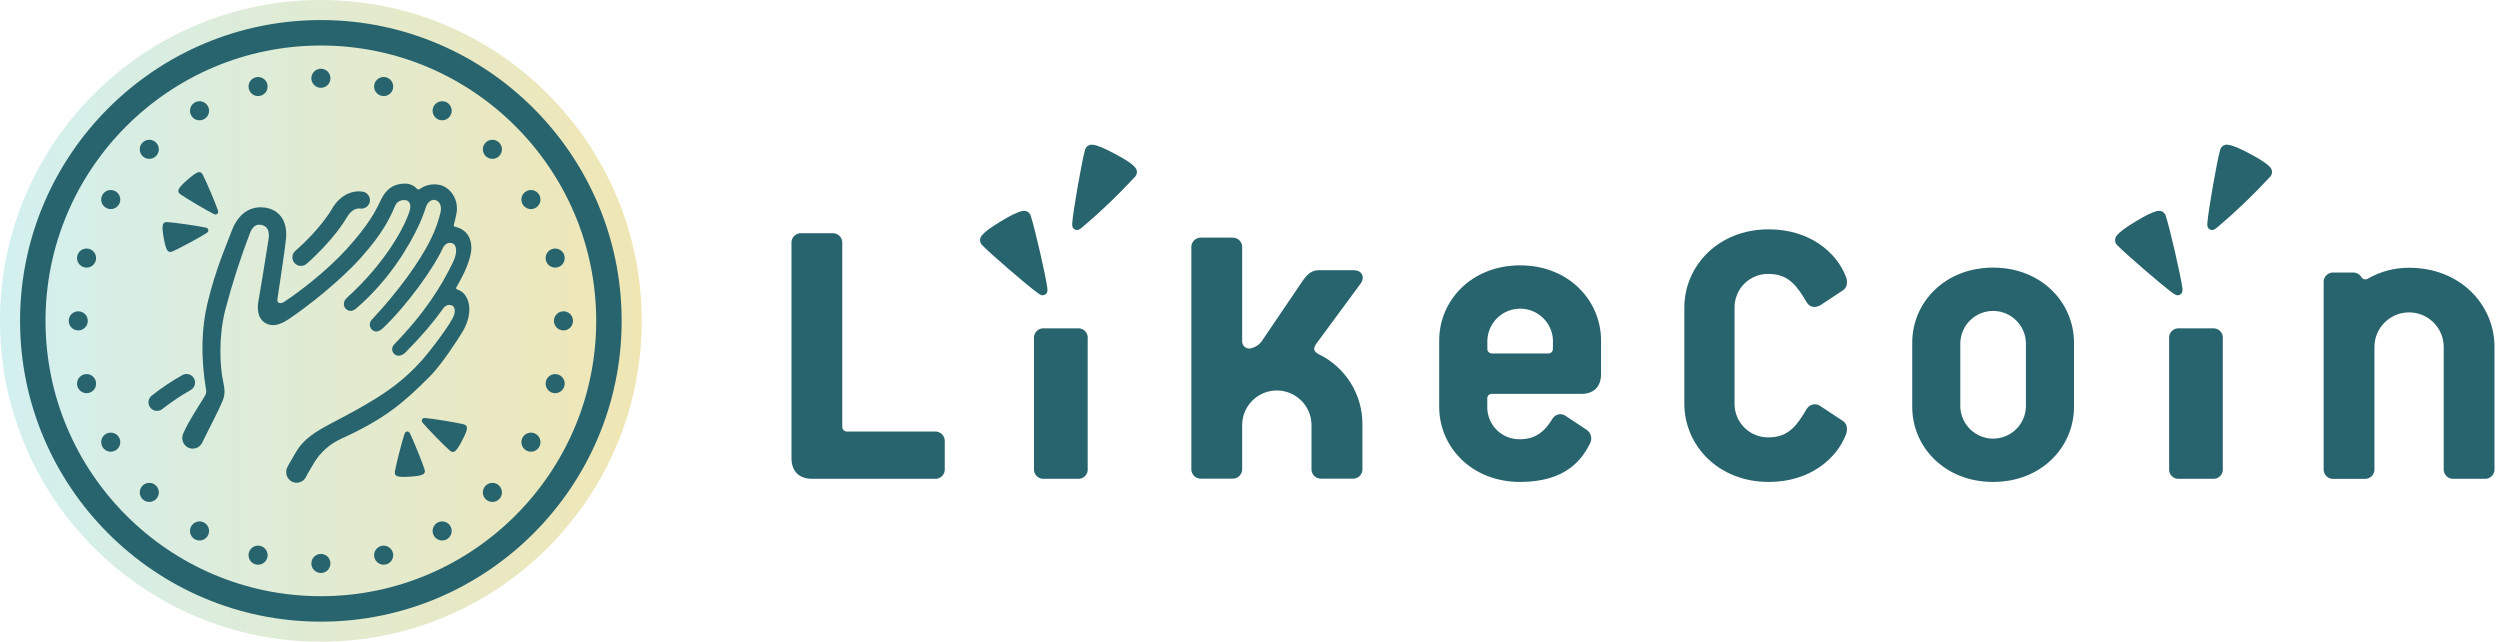
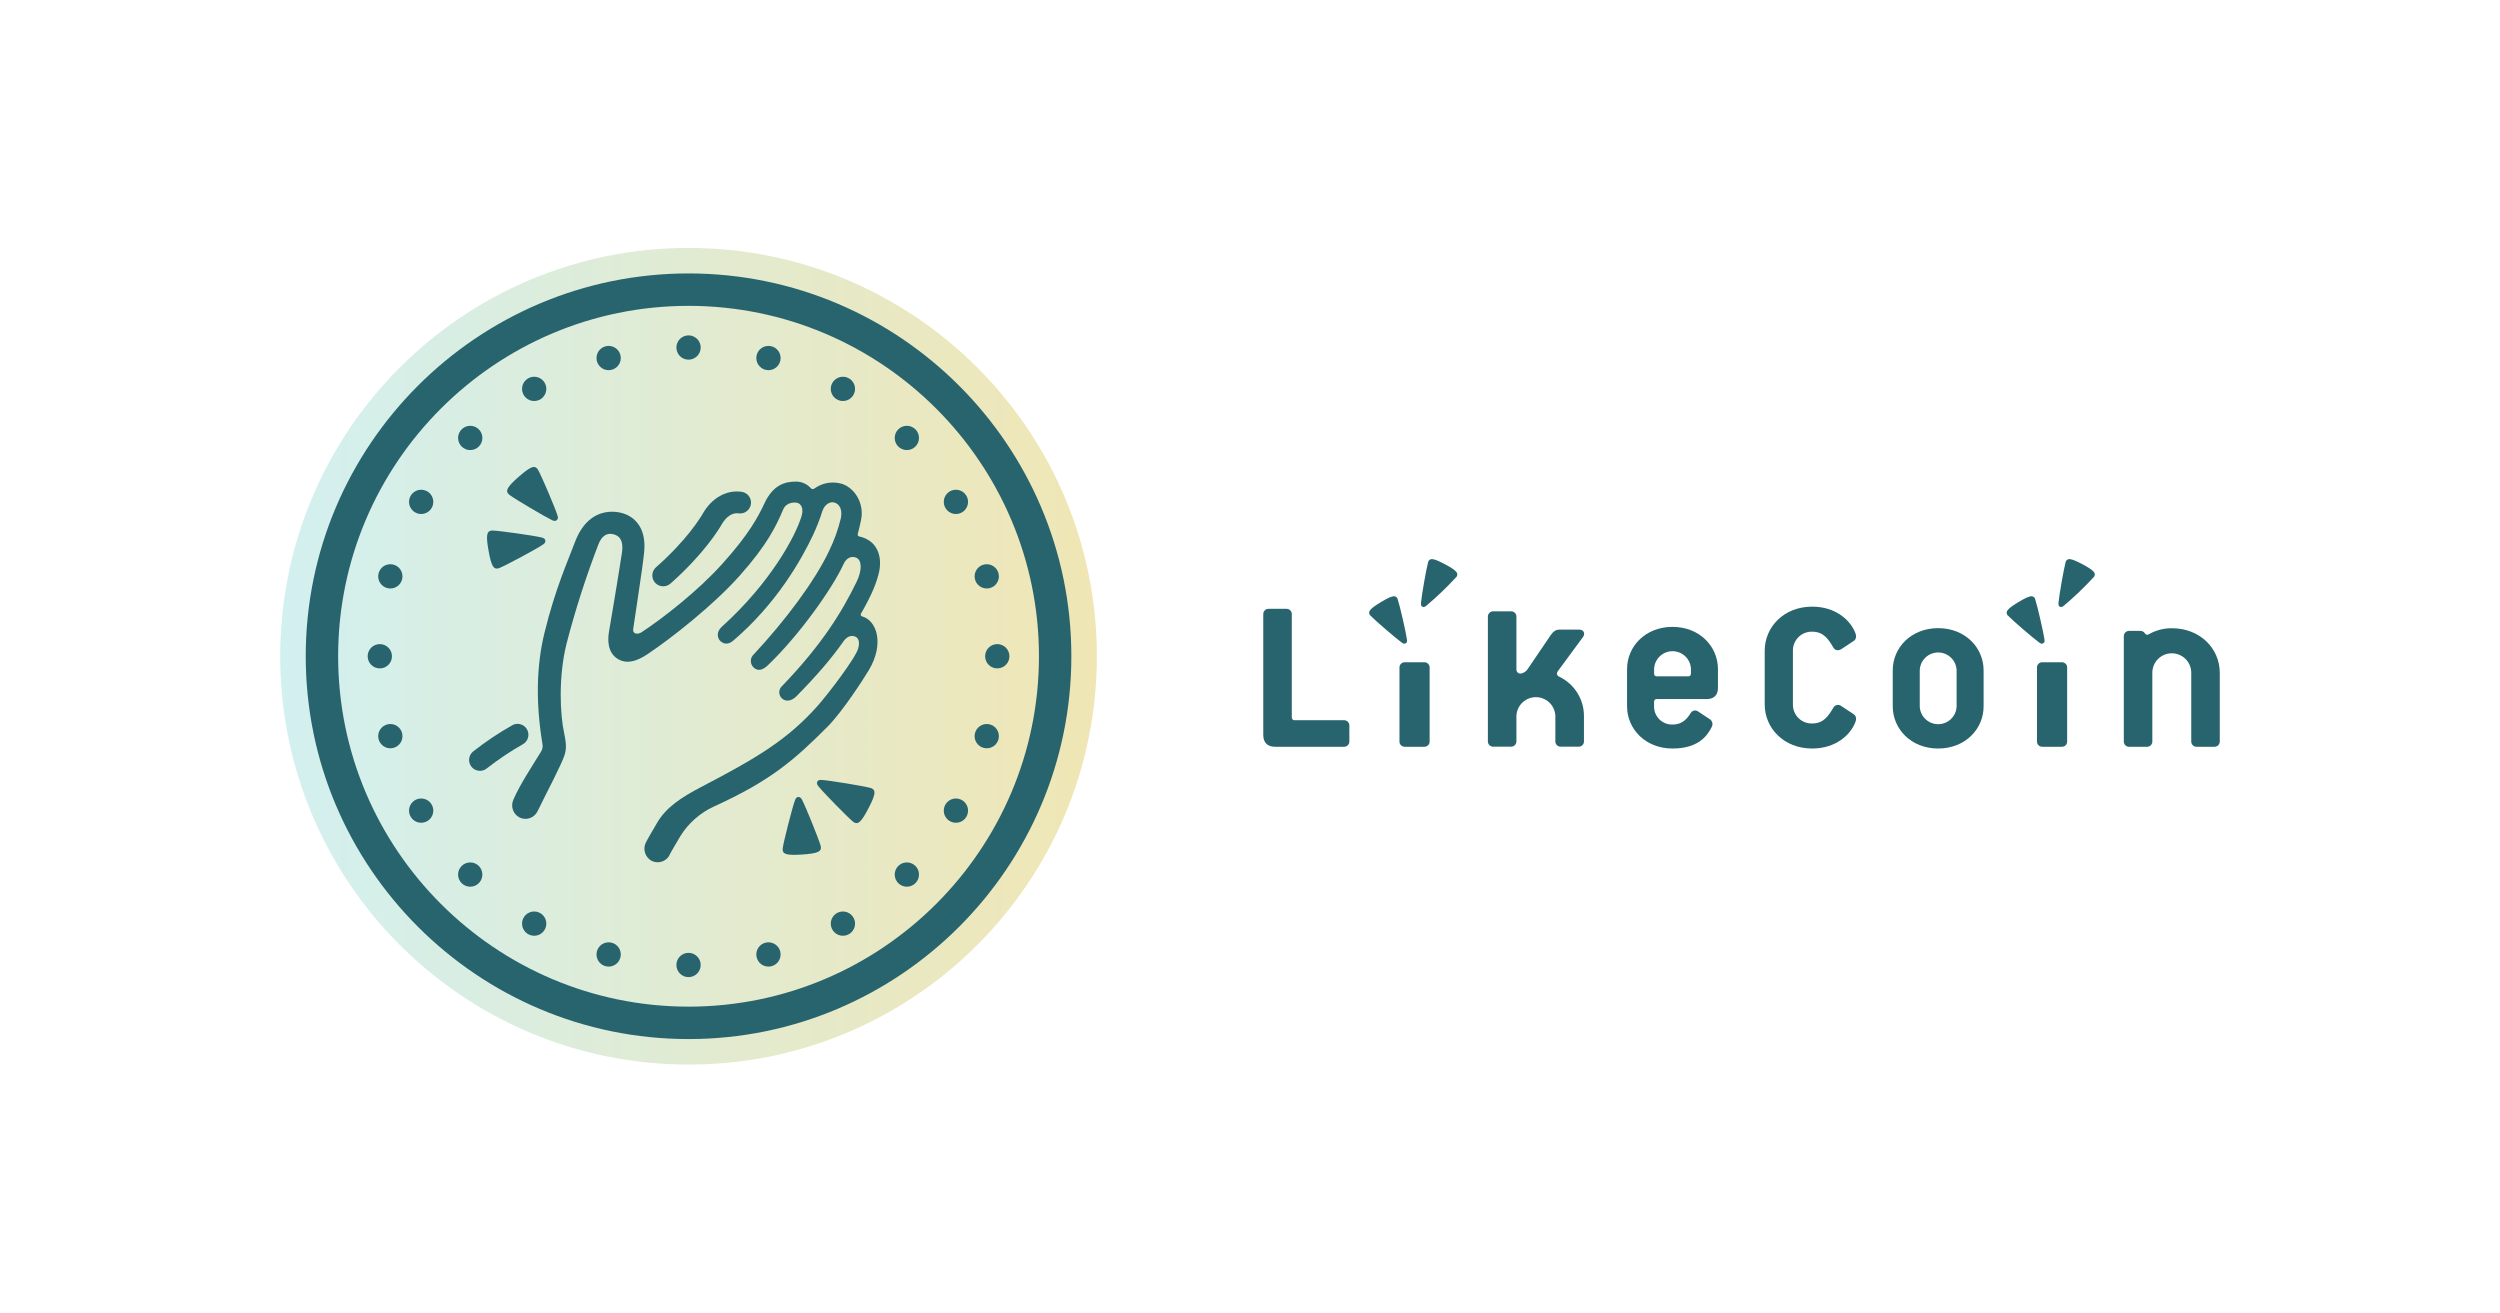
- <svg xmlns="http://www.w3.org/2000/svg" width="187" height="48" viewBox="0 0 187 48" fill="none">
-   <path d="M69.888 32.281H63.39C63.338 32.286 63.285 32.279 63.235 32.262C63.185 32.244 63.14 32.215 63.103 32.178C63.066 32.14 63.037 32.095 63.02 32.045C63.002 31.995 62.996 31.942 63.002 31.89V18.225C63.013 18.119 63 18.013 62.965 17.913C62.929 17.814 62.872 17.723 62.797 17.648C62.722 17.573 62.631 17.517 62.531 17.481C62.431 17.446 62.325 17.434 62.219 17.445H59.983C59.878 17.434 59.771 17.446 59.672 17.481C59.572 17.516 59.481 17.573 59.407 17.648C59.332 17.723 59.275 17.814 59.239 17.913C59.204 18.013 59.192 18.12 59.203 18.225V34.254C59.203 35.247 59.758 35.816 60.765 35.816H69.888C69.993 35.827 70.1 35.815 70.2 35.779C70.299 35.744 70.39 35.687 70.465 35.612C70.54 35.538 70.597 35.447 70.632 35.347C70.667 35.248 70.679 35.141 70.668 35.036V33.06C70.679 32.955 70.667 32.849 70.632 32.749C70.597 32.649 70.54 32.559 70.465 32.484C70.39 32.409 70.299 32.352 70.2 32.317C70.1 32.282 69.993 32.269 69.888 32.281V32.281Z" fill="#28646E" />
-   <path d="M165.506 24.559H163.009C162.905 24.55 162.8 24.564 162.703 24.6C162.605 24.636 162.516 24.693 162.444 24.768C162.371 24.843 162.316 24.933 162.283 25.032C162.25 25.13 162.239 25.235 162.251 25.339V35.036C162.239 35.139 162.25 35.244 162.283 35.343C162.316 35.442 162.371 35.532 162.444 35.606C162.516 35.681 162.605 35.739 162.703 35.775C162.8 35.811 162.905 35.825 163.009 35.815H165.506C165.61 35.825 165.714 35.811 165.812 35.775C165.91 35.739 165.998 35.681 166.071 35.606C166.144 35.532 166.199 35.442 166.233 35.343C166.267 35.244 166.278 35.139 166.266 35.036V25.339C166.278 25.235 166.267 25.13 166.233 25.031C166.199 24.933 166.144 24.843 166.071 24.768C165.998 24.693 165.91 24.636 165.812 24.6C165.714 24.564 165.61 24.55 165.506 24.559Z" fill="#28646E" />
-   <path d="M163.078 22.032C163.291 21.904 163.258 21.682 163.236 21.507C163.125 20.644 162.276 16.96 162.015 16.205C162.003 16.134 161.977 16.066 161.937 16.006C161.897 15.945 161.846 15.894 161.785 15.854C161.725 15.815 161.657 15.788 161.585 15.777C161.514 15.765 161.441 15.768 161.371 15.786C161.002 15.858 160.522 16.097 159.768 16.552C159.013 17.007 158.575 17.32 158.342 17.614C158.293 17.668 158.257 17.731 158.234 17.8C158.211 17.868 158.203 17.941 158.209 18.012C158.216 18.084 158.237 18.154 158.272 18.217C158.306 18.281 158.354 18.336 158.411 18.38C158.966 18.963 161.824 21.432 162.537 21.929C162.681 22.029 162.861 22.165 163.072 22.034L163.078 22.032Z" fill="#28646E" />
-   <path d="M165.302 17.162C165.521 17.279 165.693 17.134 165.832 17.026C167.218 15.854 168.531 14.599 169.764 13.267C169.819 13.22 169.863 13.162 169.895 13.097C169.926 13.032 169.944 12.961 169.947 12.889C169.95 12.817 169.938 12.745 169.911 12.678C169.885 12.61 169.845 12.549 169.794 12.498C169.545 12.221 169.092 11.927 168.315 11.513C167.539 11.1 167.045 10.883 166.673 10.831C166.602 10.817 166.529 10.818 166.458 10.833C166.388 10.849 166.321 10.879 166.262 10.921C166.204 10.963 166.155 11.018 166.118 11.08C166.081 11.142 166.058 11.211 166.049 11.283C165.829 12.051 165.177 15.775 165.114 16.643C165.1 16.818 165.078 17.04 165.297 17.159L165.302 17.162Z" fill="#28646E" />
-   <path d="M80.602 24.559H78.105C78.001 24.55 77.896 24.564 77.798 24.6C77.701 24.636 77.612 24.693 77.539 24.768C77.466 24.843 77.411 24.933 77.377 25.031C77.344 25.13 77.332 25.235 77.344 25.339V35.036C77.332 35.139 77.344 35.244 77.377 35.343C77.411 35.442 77.466 35.532 77.539 35.606C77.612 35.681 77.701 35.739 77.798 35.775C77.896 35.811 78.001 35.825 78.105 35.815H80.602C80.706 35.825 80.81 35.811 80.908 35.775C81.006 35.739 81.094 35.681 81.166 35.606C81.239 35.532 81.294 35.442 81.328 35.343C81.361 35.244 81.372 35.139 81.359 35.036V25.339C81.372 25.235 81.361 25.13 81.328 25.032C81.294 24.933 81.239 24.843 81.166 24.768C81.094 24.693 81.006 24.636 80.908 24.6C80.81 24.564 80.706 24.55 80.602 24.559V24.559Z" fill="#28646E" />
-   <path d="M78.179 22.032C78.393 21.904 78.357 21.682 78.335 21.507C78.227 20.644 77.377 16.96 77.117 16.205C77.104 16.134 77.078 16.066 77.038 16.006C76.998 15.946 76.947 15.895 76.886 15.855C76.826 15.816 76.758 15.79 76.687 15.778C76.616 15.766 76.543 15.769 76.473 15.786C76.104 15.858 75.621 16.097 74.869 16.552C74.117 17.007 73.676 17.32 73.443 17.614C73.395 17.668 73.358 17.731 73.335 17.8C73.313 17.868 73.304 17.941 73.311 18.012C73.317 18.084 73.338 18.154 73.373 18.217C73.408 18.281 73.455 18.336 73.513 18.38C74.067 18.963 76.925 21.432 77.638 21.929C77.783 22.029 77.96 22.165 78.174 22.034L78.179 22.032Z" fill="#28646E" />
-   <path d="M80.396 17.162C80.615 17.279 80.787 17.134 80.926 17.026C82.312 15.854 83.625 14.599 84.858 13.267C84.913 13.22 84.957 13.162 84.989 13.097C85.02 13.032 85.038 12.961 85.04 12.889C85.043 12.816 85.031 12.744 85.004 12.677C84.977 12.61 84.937 12.549 84.885 12.498C84.638 12.221 84.186 11.927 83.406 11.513C82.627 11.1 82.138 10.883 81.767 10.831C81.696 10.817 81.623 10.818 81.552 10.833C81.481 10.849 81.415 10.879 81.356 10.921C81.298 10.963 81.249 11.018 81.212 11.08C81.175 11.142 81.151 11.211 81.142 11.283C80.923 12.051 80.271 15.775 80.207 16.643C80.194 16.818 80.171 17.04 80.391 17.159L80.396 17.162Z" fill="#28646E" />
-   <path d="M101.119 35.802H98.88C98.775 35.813 98.668 35.801 98.568 35.766C98.469 35.73 98.378 35.673 98.303 35.599C98.228 35.524 98.171 35.433 98.136 35.333C98.101 35.234 98.089 35.127 98.1 35.022V31.718C98.078 31.045 97.795 30.407 97.311 29.938C96.828 29.47 96.18 29.208 95.507 29.208C94.834 29.208 94.187 29.47 93.703 29.938C93.219 30.407 92.936 31.045 92.914 31.718V35.022C92.925 35.127 92.912 35.234 92.877 35.334C92.842 35.433 92.784 35.524 92.709 35.599C92.634 35.673 92.543 35.73 92.444 35.766C92.344 35.801 92.237 35.813 92.132 35.802H89.896C89.79 35.813 89.684 35.801 89.584 35.766C89.484 35.73 89.393 35.673 89.318 35.599C89.243 35.524 89.186 35.433 89.15 35.334C89.115 35.234 89.102 35.127 89.113 35.022V18.558C89.102 18.452 89.115 18.346 89.151 18.246C89.186 18.146 89.243 18.055 89.318 17.98C89.393 17.905 89.484 17.848 89.584 17.813C89.684 17.777 89.79 17.765 89.896 17.775H92.132C92.237 17.764 92.344 17.776 92.444 17.812C92.544 17.847 92.635 17.904 92.71 17.979C92.785 18.054 92.843 18.145 92.878 18.245C92.913 18.346 92.926 18.452 92.914 18.558V25.539C92.914 25.61 92.929 25.682 92.957 25.748C92.985 25.814 93.026 25.874 93.078 25.923C93.13 25.973 93.191 26.012 93.259 26.037C93.326 26.063 93.397 26.074 93.469 26.071C93.675 26.041 93.871 25.964 94.043 25.847C94.215 25.73 94.358 25.577 94.463 25.397L97.473 20.958C97.836 20.456 98.15 20.211 98.647 20.211H101.271C101.826 20.211 102.123 20.672 101.804 21.169L98.43 25.75C98.253 26.027 98.216 26.282 98.644 26.496C99.623 26.971 100.449 27.713 101.026 28.636C101.604 29.559 101.91 30.626 101.909 31.715V35.019C101.922 35.126 101.909 35.233 101.874 35.335C101.838 35.436 101.78 35.527 101.704 35.603C101.628 35.678 101.536 35.735 101.434 35.77C101.333 35.804 101.225 35.815 101.119 35.802V35.802Z" fill="#28646E" />
-   <path d="M113.704 19.848C110.075 19.848 107.652 22.47 107.652 25.461V30.436C107.652 33.427 110.075 36.049 113.704 36.049C117.011 36.049 118.279 34.486 118.925 33.185C119.017 33.021 119.047 32.829 119.01 32.644C118.973 32.46 118.871 32.294 118.723 32.178L117.144 31.135C117.069 31.073 116.982 31.029 116.889 31.004C116.795 30.979 116.697 30.974 116.602 30.99C116.507 31.006 116.416 31.043 116.335 31.097C116.255 31.151 116.188 31.222 116.137 31.304C115.499 32.378 114.75 32.855 113.704 32.855C113.382 32.864 113.062 32.807 112.762 32.689C112.463 32.571 112.19 32.394 111.961 32.168C111.732 31.942 111.55 31.672 111.428 31.375C111.305 31.077 111.244 30.758 111.248 30.436V29.831C111.243 29.781 111.249 29.73 111.266 29.683C111.283 29.636 111.31 29.593 111.346 29.557C111.381 29.522 111.424 29.495 111.472 29.478C111.519 29.462 111.57 29.456 111.62 29.462H118.279C119.22 29.462 119.758 28.924 119.758 27.983V25.461C119.752 22.47 117.333 19.848 113.704 19.848ZM116.156 26.066C116.162 26.116 116.156 26.166 116.14 26.214C116.123 26.261 116.097 26.305 116.061 26.34C116.026 26.376 115.983 26.403 115.935 26.42C115.888 26.437 115.837 26.443 115.787 26.438H111.626C111.575 26.443 111.525 26.437 111.477 26.42C111.43 26.403 111.387 26.376 111.351 26.34C111.315 26.305 111.288 26.261 111.271 26.214C111.255 26.166 111.248 26.116 111.254 26.066V25.461C111.275 24.824 111.543 24.221 112.001 23.778C112.459 23.335 113.071 23.088 113.708 23.088C114.345 23.088 114.957 23.335 115.415 23.778C115.873 24.221 116.141 24.824 116.162 25.461L116.156 26.066Z" fill="#28646E" />
-   <path d="M132.306 20.489C133.851 20.489 134.481 21.507 135.15 22.628C135.394 23.017 135.816 23.05 136.201 22.806L137.85 21.718C138.271 21.441 138.166 20.911 138.06 20.664C137.395 18.943 135.43 17.154 132.306 17.154C128.516 17.154 125.988 19.892 125.988 23.017V30.189C125.988 33.313 128.516 36.049 132.306 36.049C135.43 36.049 137.395 34.259 138.06 32.539C138.166 32.295 138.271 31.767 137.85 31.487L136.201 30.4C136.123 30.335 136.033 30.289 135.935 30.263C135.838 30.236 135.736 30.232 135.636 30.248C135.536 30.265 135.441 30.302 135.358 30.359C135.274 30.415 135.203 30.488 135.15 30.574C134.481 31.698 133.851 32.714 132.306 32.714C131.97 32.722 131.636 32.663 131.324 32.54C131.012 32.416 130.728 32.231 130.489 31.995C130.25 31.76 130.061 31.478 129.933 31.168C129.805 30.857 129.741 30.524 129.745 30.189V23.017C129.741 22.68 129.804 22.347 129.932 22.037C130.06 21.726 130.249 21.444 130.488 21.208C130.727 20.972 131.011 20.787 131.324 20.663C131.636 20.54 131.97 20.48 132.306 20.489Z" fill="#28646E" />
-   <path d="M149.084 20.017C145.455 20.017 143.035 22.639 143.035 25.63V30.436C143.035 33.427 145.455 36.049 149.084 36.049C152.713 36.049 155.135 33.427 155.135 30.436V25.63C155.135 22.65 152.716 20.017 149.084 20.017ZM151.539 30.436C151.518 31.072 151.25 31.676 150.792 32.118C150.334 32.561 149.722 32.809 149.085 32.809C148.448 32.809 147.836 32.561 147.378 32.118C146.92 31.676 146.652 31.072 146.631 30.436V25.63C146.652 24.994 146.92 24.39 147.378 23.948C147.836 23.505 148.448 23.257 149.085 23.257C149.722 23.257 150.334 23.505 150.792 23.948C151.25 24.39 151.518 24.994 151.539 25.63V30.436Z" fill="#28646E" />
-   <path d="M180.201 20.028C179.118 20.023 178.053 20.304 177.113 20.844C177.072 20.87 177.026 20.887 176.978 20.894C176.929 20.901 176.88 20.898 176.833 20.884C176.787 20.871 176.743 20.848 176.706 20.816C176.668 20.785 176.638 20.746 176.617 20.703C176.547 20.598 176.451 20.513 176.339 20.457C176.226 20.401 176.101 20.376 175.976 20.383H174.588C174.483 20.372 174.377 20.385 174.277 20.421C174.177 20.456 174.087 20.514 174.012 20.588C173.937 20.663 173.88 20.754 173.845 20.854C173.81 20.954 173.797 21.061 173.809 21.166V35.039C173.797 35.144 173.81 35.25 173.845 35.35C173.88 35.45 173.937 35.54 174.012 35.615C174.087 35.69 174.177 35.747 174.277 35.782C174.377 35.817 174.483 35.83 174.588 35.818H176.825C176.93 35.83 177.037 35.817 177.136 35.782C177.236 35.747 177.327 35.69 177.402 35.615C177.477 35.541 177.534 35.45 177.57 35.35C177.605 35.25 177.618 35.144 177.607 35.039V25.957C177.607 25.27 177.88 24.611 178.366 24.125C178.852 23.639 179.511 23.366 180.199 23.366C180.886 23.366 181.545 23.639 182.031 24.125C182.517 24.611 182.79 25.27 182.79 25.957V35.036C182.779 35.141 182.791 35.248 182.826 35.347C182.861 35.447 182.918 35.538 182.993 35.612C183.068 35.687 183.159 35.744 183.258 35.779C183.358 35.815 183.465 35.827 183.57 35.816H185.806C185.911 35.827 186.018 35.815 186.118 35.779C186.218 35.744 186.308 35.687 186.383 35.612C186.458 35.538 186.516 35.447 186.551 35.347C186.587 35.248 186.599 35.141 186.588 35.036V25.957C186.591 22.797 184.036 20.028 180.201 20.028Z" fill="#28646E" />
-   <path d="M24 48C37.255 48 48 37.255 48 24C48 10.745 37.255 0 24 0C10.745 0 0 10.745 0 24C0 37.255 10.745 48 24 48Z" fill="url(#paint0_linear)" />
-   <path d="M24 46.5C11.594 46.5 1.5 36.407 1.5 24C1.5 11.594 11.594 1.5 24 1.5C36.407 1.5 46.5 11.594 46.5 24C46.5 36.407 36.407 46.5 24 46.5ZM24 3.405C12.644 3.405 3.405 12.644 3.405 24C3.405 35.356 12.644 44.595 24 44.595C35.356 44.595 44.596 35.356 44.596 24C44.596 12.644 35.356 3.405 24 3.405Z" fill="#28646E" />
-   <path d="M22.512 19.889C22.382 19.89 22.255 19.85 22.148 19.777C22.041 19.703 21.959 19.598 21.913 19.477C21.866 19.355 21.859 19.222 21.89 19.096C21.921 18.97 21.991 18.856 22.088 18.77C23.895 17.178 24.695 15.863 24.837 15.616C25.369 14.69 26.222 14.211 27.118 14.334C27.287 14.357 27.439 14.445 27.541 14.581C27.644 14.716 27.689 14.886 27.666 15.054C27.643 15.222 27.554 15.374 27.419 15.477C27.284 15.579 27.114 15.624 26.946 15.601C26.423 15.531 26.073 16.034 25.947 16.254C25.787 16.532 24.892 18.004 22.936 19.73C22.818 19.833 22.668 19.89 22.512 19.889Z" fill="#28646E" />
-   <path d="M11.745 30.735C11.614 30.734 11.485 30.694 11.378 30.618C11.27 30.543 11.189 30.436 11.144 30.312C11.099 30.189 11.093 30.055 11.127 29.928C11.162 29.801 11.234 29.688 11.335 29.603C12.077 29.017 12.864 28.491 13.69 28.03C13.84 27.962 14.011 27.955 14.167 28.011C14.323 28.066 14.451 28.18 14.525 28.328C14.599 28.476 14.613 28.646 14.564 28.804C14.514 28.962 14.406 29.095 14.261 29.175C13.525 29.593 12.821 30.065 12.154 30.587C12.039 30.683 11.895 30.735 11.745 30.735Z" fill="#28646E" />
-   <path d="M27.829 24.665C28.083 24.902 28.378 24.8 28.65 24.542C30.504 22.776 32.468 20.001 33.123 18.561C33.263 18.253 33.545 18.082 33.849 18.203C34.205 18.348 34.2 18.961 33.877 19.627C33.02 21.391 31.832 23.333 29.486 25.762C29.436 25.809 29.397 25.865 29.371 25.928C29.344 25.991 29.331 26.058 29.332 26.126C29.333 26.194 29.348 26.262 29.377 26.323C29.405 26.385 29.446 26.441 29.497 26.486C29.704 26.672 30.04 26.66 30.354 26.34C31.573 25.097 32.393 24.136 33.098 23.138C33.278 22.876 33.496 22.771 33.711 22.818C34.019 22.88 34.068 23.176 33.974 23.532C33.821 24.108 32.202 26.226 31.562 26.945C29.823 28.884 28.083 29.947 24.736 31.687C23.568 32.3 22.694 32.875 22.165 33.769C21.684 34.582 21.539 34.848 21.49 34.951C21.396 35.142 21.38 35.362 21.447 35.565C21.514 35.767 21.657 35.935 21.847 36.033C21.943 36.079 22.048 36.105 22.155 36.109C22.262 36.114 22.369 36.096 22.469 36.058C22.569 36.019 22.66 35.961 22.736 35.886C22.813 35.812 22.873 35.722 22.914 35.623C22.914 35.613 22.89 35.636 23.519 34.572C23.992 33.812 24.677 33.207 25.491 32.834C28.838 31.308 30.21 30.1 32.152 28.158C33.038 27.272 34.263 25.373 34.601 24.811C35.536 23.236 35.045 21.885 34.2 21.656C34.184 21.652 34.169 21.645 34.156 21.634C34.143 21.623 34.133 21.609 34.127 21.594C34.12 21.578 34.117 21.561 34.118 21.545C34.12 21.528 34.125 21.512 34.133 21.497C34.787 20.377 35.084 19.603 35.208 19.003C35.375 18.187 35.143 17.198 34.024 16.957C34.01 16.953 33.997 16.947 33.985 16.939C33.974 16.93 33.964 16.919 33.957 16.907C33.949 16.894 33.945 16.88 33.943 16.866C33.941 16.852 33.942 16.837 33.946 16.823C34.016 16.565 34.085 16.239 34.133 16.025C34.368 14.966 33.698 14.007 32.894 13.834C32.635 13.776 32.366 13.774 32.106 13.829C31.845 13.883 31.6 13.992 31.385 14.149C31.355 14.169 31.319 14.178 31.283 14.173C31.248 14.169 31.215 14.151 31.191 14.124C31.085 14.006 30.957 13.911 30.813 13.844C30.669 13.777 30.514 13.74 30.355 13.735C29.654 13.723 28.965 13.938 28.46 15.016C28.099 15.786 27.561 16.821 25.987 18.567C24.526 20.187 22.492 21.767 21.237 22.591C21.016 22.735 20.708 22.701 20.747 22.406C20.806 21.936 21.309 18.782 21.395 17.853C21.534 16.343 20.723 15.649 19.811 15.527C19.062 15.425 17.924 15.64 17.301 17.347C16.934 18.348 16.175 19.991 15.529 22.638C15.075 24.501 15 26.672 15.415 29.166C15.442 29.317 15.413 29.471 15.334 29.602C14.836 30.42 14.109 31.496 13.703 32.435C13.621 32.618 13.611 32.823 13.672 33.013C13.734 33.202 13.864 33.362 14.037 33.462C14.131 33.513 14.235 33.545 14.342 33.555C14.449 33.565 14.557 33.553 14.659 33.519C14.761 33.486 14.855 33.432 14.936 33.361C15.017 33.29 15.082 33.204 15.128 33.106C15.373 32.597 15.863 31.637 16.06 31.244C16.398 30.552 16.622 30.096 16.713 29.808C16.797 29.546 16.846 29.242 16.695 28.551C16.44 27.389 16.351 25.205 16.825 23.28C17.342 21.287 17.971 19.324 18.711 17.402C18.902 16.931 19.172 16.784 19.445 16.809C19.718 16.833 20.233 16.964 20.084 17.924C19.82 19.649 19.445 21.842 19.322 22.577C19.262 22.938 19.192 23.783 19.859 24.169C20.38 24.47 20.953 24.302 21.586 23.88C23.011 22.93 25.466 20.994 27.009 19.261C28.628 17.443 29.143 16.36 29.56 15.381C29.749 14.934 30.237 14.938 30.409 14.988C30.582 15.038 30.79 15.271 30.643 15.763C30.285 16.958 28.807 19.696 25.958 22.264C25.636 22.555 25.682 22.899 25.846 23.079C26.01 23.259 26.3 23.367 26.632 23.079C29.191 20.897 30.652 18.289 31.308 16.894C31.527 16.43 31.714 15.951 31.869 15.462C32.009 15.056 32.321 14.912 32.539 14.957C32.85 15.023 33.056 15.343 32.956 15.868C32.797 16.54 32.564 17.192 32.26 17.813C31.439 19.554 29.707 21.884 27.838 23.885C27.783 23.933 27.739 23.993 27.708 24.06C27.677 24.127 27.661 24.2 27.66 24.273C27.66 24.346 27.674 24.419 27.703 24.487C27.732 24.554 27.775 24.615 27.829 24.665V24.665Z" fill="#28646E" />
-   <path d="M16.258 15.993C16.357 15.906 16.318 15.795 16.289 15.705C16.152 15.266 15.367 13.427 15.162 13.057C15.058 12.871 14.927 12.845 14.786 12.899C14.601 12.97 14.372 13.144 14.022 13.447C13.671 13.751 13.473 13.959 13.379 14.133C13.306 14.267 13.315 14.4 13.486 14.526C13.826 14.778 15.547 15.796 15.966 15.995C16.051 16.035 16.156 16.087 16.255 15.995L16.258 15.993Z" fill="#28646E" />
-   <path d="M30.45 32.274C30.319 32.282 30.282 32.396 30.25 32.482C30.092 32.916 29.597 34.854 29.537 35.273C29.507 35.482 29.595 35.583 29.739 35.625C29.929 35.682 30.214 35.685 30.68 35.654C31.145 35.622 31.425 35.581 31.607 35.499C31.745 35.438 31.819 35.327 31.76 35.122C31.643 34.717 30.894 32.862 30.68 32.453C30.637 32.371 30.584 32.264 30.453 32.274H30.45Z" fill="#28646E" />
-   <path d="M31.569 31.375C31.509 31.491 31.585 31.582 31.643 31.654C31.931 32.014 33.331 33.443 33.657 33.713C33.821 33.849 33.952 33.825 34.063 33.724C34.21 33.59 34.362 33.349 34.576 32.935C34.79 32.521 34.902 32.259 34.926 32.063C34.946 31.914 34.888 31.793 34.681 31.736C34.274 31.625 32.3 31.3 31.839 31.272C31.746 31.266 31.629 31.255 31.568 31.373L31.569 31.375Z" fill="#28646E" />
-   <path d="M15.582 17.193C15.558 17.063 15.442 17.039 15.352 17.017C14.904 16.907 12.923 16.627 12.501 16.611C12.289 16.604 12.198 16.703 12.171 16.856C12.136 17.051 12.164 17.335 12.246 17.793C12.328 18.251 12.399 18.528 12.499 18.699C12.577 18.829 12.695 18.89 12.891 18.811C13.283 18.65 15.045 17.709 15.427 17.447C15.504 17.394 15.605 17.331 15.582 17.202V17.193Z" fill="#28646E" />
-   <path d="M24.003 42.859C24.397 42.859 24.717 42.54 24.717 42.146C24.717 41.751 24.397 41.432 24.003 41.432C23.609 41.432 23.289 41.751 23.289 42.146C23.289 42.54 23.609 42.859 24.003 42.859Z" fill="#28646E" />
-   <path d="M24.003 6.568C24.397 6.568 24.717 6.249 24.717 5.854C24.717 5.46 24.397 5.14 24.003 5.14C23.609 5.14 23.289 5.46 23.289 5.854C23.289 6.249 23.609 6.568 24.003 6.568Z" fill="#28646E" />
-   <path d="M28.698 42.241C29.093 42.241 29.412 41.922 29.412 41.527C29.412 41.133 29.093 40.813 28.698 40.813C28.304 40.813 27.984 41.133 27.984 41.527C27.984 41.922 28.304 42.241 28.698 42.241Z" fill="#28646E" />
-   <path d="M19.304 7.187C19.698 7.187 20.018 6.867 20.018 6.473C20.018 6.078 19.698 5.759 19.304 5.759C18.91 5.759 18.59 6.078 18.59 6.473C18.59 6.867 18.91 7.187 19.304 7.187Z" fill="#28646E" />
-   <path d="M33.073 40.429C33.468 40.429 33.787 40.109 33.787 39.715C33.787 39.321 33.468 39.001 33.073 39.001C32.679 39.001 32.359 39.321 32.359 39.715C32.359 40.109 32.679 40.429 33.073 40.429Z" fill="#28646E" />
-   <path d="M14.925 8.999C15.319 8.999 15.639 8.679 15.639 8.285C15.639 7.891 15.319 7.571 14.925 7.571C14.531 7.571 14.211 7.891 14.211 8.285C14.211 8.679 14.531 8.999 14.925 8.999Z" fill="#28646E" />
-   <path d="M36.831 37.545C37.225 37.545 37.545 37.226 37.545 36.832C37.545 36.437 37.225 36.118 36.831 36.118C36.437 36.118 36.117 36.437 36.117 36.832C36.117 37.226 36.437 37.545 36.831 37.545Z" fill="#28646E" />
-   <path d="M11.167 11.883C11.561 11.883 11.881 11.563 11.881 11.169C11.881 10.774 11.561 10.455 11.167 10.455C10.773 10.455 10.453 10.774 10.453 11.169C10.453 11.563 10.773 11.883 11.167 11.883Z" fill="#28646E" />
-   <path d="M39.714 33.787C40.108 33.787 40.428 33.468 40.428 33.074C40.428 32.679 40.108 32.36 39.714 32.36C39.32 32.36 39 32.679 39 33.074C39 33.468 39.32 33.787 39.714 33.787Z" fill="#28646E" />
-   <path d="M8.284 15.64C8.678 15.64 8.998 15.321 8.998 14.927C8.998 14.532 8.678 14.213 8.284 14.213C7.89 14.213 7.57 14.532 7.57 14.927C7.57 15.321 7.89 15.64 8.284 15.64Z" fill="#28646E" />
-   <path d="M41.526 29.41C41.921 29.41 42.24 29.09 42.24 28.696C42.24 28.302 41.921 27.982 41.526 27.982C41.132 27.982 40.812 28.302 40.812 28.696C40.812 29.09 41.132 29.41 41.526 29.41Z" fill="#28646E" />
-   <path d="M6.476 20.018C6.87 20.018 7.189 19.698 7.189 19.304C7.189 18.91 6.87 18.59 6.476 18.59C6.081 18.59 5.762 18.91 5.762 19.304C5.762 19.698 6.081 20.018 6.476 20.018Z" fill="#28646E" />
-   <path d="M42.148 24.714C42.542 24.714 42.861 24.394 42.861 24C42.861 23.606 42.542 23.286 42.148 23.286C41.753 23.286 41.434 23.606 41.434 24C41.434 24.394 41.753 24.714 42.148 24.714Z" fill="#28646E" />
-   <path d="M5.854 24.714C6.249 24.714 6.568 24.394 6.568 24C6.568 23.606 6.249 23.286 5.854 23.286C5.46 23.286 5.141 23.606 5.141 24C5.141 24.394 5.46 24.714 5.854 24.714Z" fill="#28646E" />
-   <path d="M41.526 20.018C41.921 20.018 42.24 19.698 42.24 19.304C42.24 18.91 41.921 18.59 41.526 18.59C41.132 18.59 40.812 18.91 40.812 19.304C40.812 19.698 41.132 20.018 41.526 20.018Z" fill="#28646E" />
-   <path d="M6.476 29.41C6.87 29.41 7.189 29.09 7.189 28.696C7.189 28.302 6.87 27.982 6.476 27.982C6.081 27.982 5.762 28.302 5.762 28.696C5.762 29.09 6.081 29.41 6.476 29.41Z" fill="#28646E" />
-   <path d="M39.714 15.64C40.108 15.64 40.428 15.321 40.428 14.927C40.428 14.532 40.108 14.213 39.714 14.213C39.32 14.213 39 14.532 39 14.927C39 15.321 39.32 15.64 39.714 15.64Z" fill="#28646E" />
-   <path d="M8.284 33.787C8.678 33.787 8.998 33.468 8.998 33.074C8.998 32.679 8.678 32.36 8.284 32.36C7.89 32.36 7.57 32.679 7.57 33.074C7.57 33.468 7.89 33.787 8.284 33.787Z" fill="#28646E" />
-   <path d="M36.831 11.883C37.225 11.883 37.545 11.563 37.545 11.169C37.545 10.774 37.225 10.455 36.831 10.455C36.437 10.455 36.117 10.774 36.117 11.169C36.117 11.563 36.437 11.883 36.831 11.883Z" fill="#28646E" />
-   <path d="M11.167 37.545C11.561 37.545 11.881 37.226 11.881 36.832C11.881 36.437 11.561 36.118 11.167 36.118C10.773 36.118 10.453 36.437 10.453 36.832C10.453 37.226 10.773 37.545 11.167 37.545Z" fill="#28646E" />
-   <path d="M33.073 8.999C33.468 8.999 33.787 8.679 33.787 8.285C33.787 7.891 33.468 7.571 33.073 7.571C32.679 7.571 32.359 7.891 32.359 8.285C32.359 8.679 32.679 8.999 33.073 8.999Z" fill="#28646E" />
-   <path d="M14.925 40.429C15.319 40.429 15.639 40.109 15.639 39.715C15.639 39.321 15.319 39.001 14.925 39.001C14.531 39.001 14.211 39.321 14.211 39.715C14.211 40.109 14.531 40.429 14.925 40.429Z" fill="#28646E" />
-   <path d="M28.698 7.187C29.093 7.187 29.412 6.867 29.412 6.473C29.412 6.078 29.093 5.759 28.698 5.759C28.304 5.759 27.984 6.078 27.984 6.473C27.984 6.867 28.304 7.187 28.698 7.187Z" fill="#28646E" />
-   <path d="M19.304 42.241C19.698 42.241 20.018 41.922 20.018 41.527C20.018 41.133 19.698 40.813 19.304 40.813C18.91 40.813 18.59 41.133 18.59 41.527C18.59 41.922 18.91 42.241 19.304 42.241Z" fill="#28646E" />
+ <svg xmlns="http://www.w3.org/2000/svg" id="Layer_2" data-name="Layer 2" viewBox="0 0 1200 630">
  <defs>
-     <linearGradient id="paint0_linear" x1="0" y1="24" x2="48" y2="24" gradientUnits="userSpaceOnUse">
-       <stop stop-color="#D2F0F0" />
-       <stop offset="1" stop-color="#F0E6B4" />
+     <style>.cls-1{fill:#28646e;}.cls-2{fill:url(#linear-gradient);}</style>
+     <linearGradient id="linear-gradient" x1="134.5" y1="315" x2="526.5" y2="315" gradientUnits="userSpaceOnUse">
+       <stop offset="0" stop-color="#d2f0f0" />
+       <stop offset="1" stop-color="#f0e6b4" />
    </linearGradient>
  </defs>
+   <path class="cls-1" d="M644.88,345.71H621.46a1.28,1.28,0,0,1-1.4-1.41V295.05a2.56,2.56,0,0,0-2.82-2.81h-8.06a2.55,2.55,0,0,0-2.81,2.81v57.77c0,3.58,2,5.63,5.63,5.63h32.88a2.55,2.55,0,0,0,2.81-2.81v-7.12A2.55,2.55,0,0,0,644.88,345.71Z" />
+   <path class="cls-1" d="M989.49,317.88h-9a2.52,2.52,0,0,0-2.73,2.81v34.95a2.52,2.52,0,0,0,2.73,2.81h9a2.53,2.53,0,0,0,2.74-2.81V320.69A2.53,2.53,0,0,0,989.49,317.88Z" />
+   <path class="cls-1" d="M980.76,308.77c.77-.46.65-1.26.57-1.89-.4-3.11-3.46-16.39-4.4-19.11a1.88,1.88,0,0,0-2.32-1.51c-1.33.26-3.06,1.12-5.78,2.76s-4.3,2.77-5.14,3.83a1.89,1.89,0,0,0,.25,2.76c2,2.1,12.3,11,14.87,12.79.52.36,1.17.85,1.93.38Z" />
+   <path class="cls-1" d="M988.76,291.22c.79.42,1.41-.1,1.91-.49a160.48,160.48,0,0,0,14.17-13.55,1.89,1.89,0,0,0,.11-2.77c-.9-1-2.53-2.06-5.33-3.55s-4.58-2.27-5.92-2.46a1.9,1.9,0,0,0-2.25,1.63c-.79,2.77-3.14,16.19-3.37,19.32-.05.63-.13,1.43.66,1.86Z" />
+   <path class="cls-1" d="M683.49,317.88h-9a2.53,2.53,0,0,0-2.74,2.81v34.95a2.53,2.53,0,0,0,2.74,2.81h9a2.52,2.52,0,0,0,2.73-2.81V320.69A2.52,2.52,0,0,0,683.49,317.88Z" />
+   <path class="cls-1" d="M674.76,308.77c.77-.46.64-1.26.56-1.89-.39-3.11-3.45-16.39-4.39-19.11a1.89,1.89,0,0,0-2.32-1.51c-1.33.26-3.07,1.12-5.78,2.76s-4.3,2.77-5.14,3.83a1.89,1.89,0,0,0,.25,2.76c2,2.1,12.3,11,14.87,12.79.52.36,1.16.85,1.93.38Z" />
+   <path class="cls-1" d="M682.76,291.22c.79.42,1.41-.1,1.91-.49a160.48,160.48,0,0,0,14.17-13.55,1.88,1.88,0,0,0,.1-2.77c-.89-1-2.52-2.06-5.33-3.55s-4.57-2.27-5.91-2.46a1.9,1.9,0,0,0-2.25,1.63c-.79,2.77-3.14,16.19-3.37,19.32-.05.63-.13,1.43.66,1.86Z" />
+   <path class="cls-1" d="M757.45,358.4h-8.07a2.55,2.55,0,0,1-2.81-2.81V343.68a9.35,9.35,0,0,0-18.69,0v11.91a2.56,2.56,0,0,1-2.82,2.81H717a2.56,2.56,0,0,1-2.82-2.81V296.25a2.57,2.57,0,0,1,2.82-2.82h8.06a2.56,2.56,0,0,1,2.82,2.82v25.16a1.92,1.92,0,0,0,2,1.92,5,5,0,0,0,3.58-2.43l10.85-16c1.31-1.81,2.44-2.69,4.23-2.69H758c2,0,3.07,1.66,1.92,3.45l-12.16,16.51c-.64,1-.77,1.92.77,2.69a20.9,20.9,0,0,1,11.77,18.81v11.91A2.55,2.55,0,0,1,757.45,358.4Z" />
+   <path class="cls-1" d="M802.8,300.9c-13.08,0-21.81,9.45-21.81,20.23v17.93c0,10.78,8.73,20.23,21.81,20.23,11.92,0,16.49-5.63,18.82-10.32a2.85,2.85,0,0,0-.73-3.63l-5.69-3.76a2.44,2.44,0,0,0-3.63.61c-2.3,3.87-5,5.59-8.77,5.59a8.62,8.62,0,0,1-8.85-8.72v-2.18a1.21,1.21,0,0,1,1.34-1.33h24c3.39,0,5.33-1.94,5.33-5.33v-9.09C824.6,310.35,815.88,300.9,802.8,300.9Zm8.84,22.41a1.21,1.21,0,0,1-1.33,1.34h-15a1.22,1.22,0,0,1-1.34-1.34v-2.18a8.85,8.85,0,0,1,17.69,0Z" />
+   <path class="cls-1" d="M869.83,303.21c5.57,0,7.84,3.67,10.25,7.71.88,1.4,2.4,1.52,3.79.64l5.94-3.92c1.52-1,1.14-2.91.76-3.8-2.4-6.2-9.48-12.65-20.74-12.65-13.66,0-22.77,9.87-22.77,21.13v25.85c0,11.26,9.11,21.12,22.77,21.12,11.26,0,18.34-6.45,20.74-12.65.38-.88.76-2.78-.76-3.79l-5.94-3.92a2.55,2.55,0,0,0-3.79.63c-2.41,4.05-4.68,7.71-10.25,7.71a9,9,0,0,1-9.23-9.1V312.32A9,9,0,0,1,869.83,303.21Z" />
+   <path class="cls-1" d="M930.32,301.51c-13.08,0-21.8,9.45-21.8,20.23v17.32c0,10.78,8.72,20.23,21.8,20.23s21.81-9.45,21.81-20.23V321.74C952.13,311,943.41,301.51,930.32,301.51Zm8.85,37.55a8.85,8.85,0,0,1-17.69,0V321.74a8.85,8.85,0,0,1,17.69,0Z" />
+   <path class="cls-1" d="M1042.47,301.55a22.13,22.13,0,0,0-11.13,2.94,1.25,1.25,0,0,1-1.79-.51,2.59,2.59,0,0,0-2.31-1.15h-5a2.56,2.56,0,0,0-2.81,2.82v50a2.55,2.55,0,0,0,2.81,2.81h8.06a2.56,2.56,0,0,0,2.82-2.81V322.92a9.34,9.34,0,0,1,18.68,0v32.72a2.55,2.55,0,0,0,2.81,2.81h8.06a2.56,2.56,0,0,0,2.82-2.81V322.92C1065.5,311.53,1056.29,301.55,1042.47,301.55Z" />
+   <circle class="cls-2" cx="330.5" cy="315" r="196" />
+   <path class="cls-1" d="M330.5,498.75c-101.32,0-183.75-82.43-183.75-183.75S229.18,131.25,330.5,131.25,514.25,213.68,514.25,315,431.82,498.75,330.5,498.75Zm0-351.94c-92.74,0-168.19,75.45-168.19,168.19S237.76,483.19,330.5,483.19,498.7,407.74,498.7,315,423.24,146.81,330.5,146.81Z" />
+   <path class="cls-1" d="M318.35,281.43a5.22,5.22,0,0,1-3.46-9.14c14.76-13,21.29-23.74,22.45-25.76,4.34-7.56,11.31-11.47,18.63-10.47a5.22,5.22,0,0,1-1.41,10.35c-4.27-.57-7.13,3.53-8.16,5.33-1.3,2.27-8.61,14.29-24.59,28.39A5.25,5.25,0,0,1,318.35,281.43Z" />
+   <path class="cls-1" d="M230.39,370a5.23,5.23,0,0,1-3.35-9.24,145.56,145.56,0,0,1,19.23-12.85,5.23,5.23,0,0,1,4.67,9.35,140.4,140.4,0,0,0-17.21,11.53A5.17,5.17,0,0,1,230.39,370Z" />
+   <path class="cls-1" d="M361.77,320.43c2.07,1.94,4.48,1.1,6.7-1C383.61,305,399.65,282.34,405,270.58c1.14-2.51,3.45-3.91,5.93-2.92,2.91,1.18,2.87,6.19.23,11.63-7,14.4-16.7,30.26-35.86,50.1a4,4,0,0,0,.09,5.91c1.69,1.52,4.43,1.42,7-1.19,9.95-10.15,16.65-18,22.41-26.15,1.47-2.14,3.25-3,5-2.61,2.52.5,2.92,2.92,2.15,5.83-1.25,4.7-14.47,22-19.7,27.87-14.2,15.84-28.41,24.52-55.74,38.73-9.54,5-16.68,9.7-21,17-3.93,6.64-5.11,8.81-5.51,9.65a6.64,6.64,0,0,0,2.91,8.84,6.43,6.43,0,0,0,8.72-3.35c0-.08-.2.11,4.94-8.58a37.3,37.3,0,0,1,16.1-14.2c27.34-12.46,38.54-22.32,54.4-38.18,7.24-7.24,17.24-22.75,20-27.34,7.64-12.86,3.63-23.89-3.27-25.76a.88.88,0,0,1-.55-1.3c5.34-9.15,7.77-15.47,8.78-20.37,1.36-6.66-.53-14.74-9.67-16.71a.88.88,0,0,1-.64-1.09c.57-2.11,1.14-4.77,1.53-6.52,1.92-8.65-3.55-16.48-10.12-17.89a15.23,15.23,0,0,0-12.32,2.57,1.22,1.22,0,0,1-1.59-.2,9.54,9.54,0,0,0-6.82-3.18c-5.73-.1-11.36,1.66-15.48,10.46-2.95,6.29-7.34,14.74-20.2,29-11.93,13.23-28.54,26.13-38.79,32.86-1.8,1.18-4.32.9-4-1.51.48-3.84,4.59-29.59,5.29-37.18,1.14-12.33-5.49-18-12.93-19-6.12-.83-15.41.93-20.5,14.87-3,8.17-9.2,21.59-14.47,43.21-3.71,15.21-4.32,32.94-.93,53.31a5.15,5.15,0,0,1-.67,3.56c-4.06,6.68-10,15.47-13.32,23.14a6.58,6.58,0,0,0,2.73,8.38,6.44,6.44,0,0,0,8.91-2.9c2-4.16,6-12,7.61-15.21,2.76-5.65,4.59-9.38,5.34-11.73.68-2.14,1.08-4.62-.15-10.26-2.08-9.49-2.81-27.33,1.06-43.05a443.74,443.74,0,0,1,15.4-48c1.56-3.85,3.77-5.05,6-4.85s6.43,1.27,5.22,9.11c-2.16,14.09-5.22,32-6.23,38-.49,2.95-1.06,9.85,4.39,13,4.25,2.46,8.93,1.09,14.1-2.36,11.64-7.76,31.69-23.57,44.29-37.72,13.22-14.85,17.43-23.69,20.83-31.69,1.55-3.65,5.53-3.62,6.94-3.21s3.11,2.31,1.91,6.33c-2.93,9.76-15,32.12-38.26,53.09-2.63,2.38-2.26,5.19-.92,6.66s3.71,2.35,6.42,0c20.9-17.82,32.83-39.12,38.19-50.51a94.17,94.17,0,0,0,4.58-11.7c1.14-3.31,3.69-4.49,5.47-4.12,2.54.54,4.22,3.15,3.41,7.44a75.56,75.56,0,0,1-5.69,15.88c-6.7,14.22-20.85,33.25-36.11,49.59A4.29,4.29,0,0,0,361.77,320.43Z" />
+   <path class="cls-1" d="M267.28,249.61c.81-.71.49-1.62.26-2.35-1.12-3.59-7.53-18.61-9.21-21.63-.85-1.52-1.92-1.73-3.07-1.29-1.51.58-3.38,2-6.24,4.48s-4.48,4.18-5.25,5.6c-.59,1.09-.52,2.18.88,3.21,2.77,2.06,16.83,10.37,20.25,12,.69.32,1.55.75,2.36,0Z" />
+   <path class="cls-1" d="M383.17,382.57c-1.07.07-1.37,1-1.63,1.7-1.29,3.54-5.33,19.37-5.82,22.79-.25,1.71.47,2.53,1.65,2.88,1.55.46,3.88.49,7.68.23s6.09-.59,7.57-1.26c1.13-.5,1.73-1.41,1.25-3.08-.95-3.31-7.07-18.46-8.82-21.8-.35-.67-.78-1.54-1.85-1.46Z" />
+   <path class="cls-1" d="M392.31,375.23c-.49.95.13,1.69.61,2.28,2.35,2.94,13.78,14.61,16.44,16.81,1.34,1.11,2.41.92,3.32.09,1.2-1.09,2.44-3.06,4.19-6.44s2.66-5.52,2.86-7.12c.16-1.22-.31-2.21-2-2.67-3.33-.91-19.45-3.56-23.21-3.79-.76-.05-1.72-.14-2.22.82Z" />
+   <path class="cls-1" d="M261.74,259.41c-.19-1.06-1.14-1.26-1.87-1.44-3.66-.9-19.84-3.18-23.29-3.31-1.73-.06-2.47.75-2.69,2-.29,1.59-.06,3.91.61,7.65s1.25,6,2.07,7.4c.63,1.06,1.6,1.56,3.2.91,3.2-1.31,17.59-9,20.71-11.14.63-.43,1.45-.94,1.26-2Z" />
+   <circle class="cls-1" cx="330.5" cy="463.19" r="5.83" />
+   <circle class="cls-1" cx="330.5" cy="166.81" r="5.83" />
+   <circle class="cls-1" cx="368.86" cy="458.14" r="5.83" />
+   <circle class="cls-1" cx="292.15" cy="171.86" r="5.83" />
+   <circle class="cls-1" cx="404.6" cy="443.34" r="5.83" />
+   <circle class="cls-1" cx="256.41" cy="186.66" r="5.83" />
+   <circle class="cls-1" cx="435.29" cy="419.79" r="5.83" />
+   <circle class="cls-1" cx="225.71" cy="210.21" r="5.83" />
+   <circle class="cls-1" cx="458.84" cy="389.1" r="5.83" />
+   <circle class="cls-1" cx="202.16" cy="240.9" r="5.83" />
+   <circle class="cls-1" cx="473.64" cy="353.35" r="5.83" />
+   <circle class="cls-1" cx="187.36" cy="276.65" r="5.83" />
+   <circle class="cls-1" cx="478.69" cy="315" r="5.83" />
+   <circle class="cls-1" cx="182.31" cy="315" r="5.83" />
+   <circle class="cls-1" cx="473.64" cy="276.65" r="5.83" />
+   <circle class="cls-1" cx="187.36" cy="353.35" r="5.83" />
+   <circle class="cls-1" cx="458.84" cy="240.9" r="5.83" />
+   <circle class="cls-1" cx="202.16" cy="389.1" r="5.83" />
+   <circle class="cls-1" cx="435.29" cy="210.21" r="5.83" />
+   <circle class="cls-1" cx="225.71" cy="419.79" r="5.83" />
+   <circle class="cls-1" cx="404.6" cy="186.66" r="5.83" />
+   <circle class="cls-1" cx="256.41" cy="443.34" r="5.83" />
+   <circle class="cls-1" cx="368.86" cy="171.86" r="5.83" />
+   <circle class="cls-1" cx="292.15" cy="458.14" r="5.83" />
</svg>
